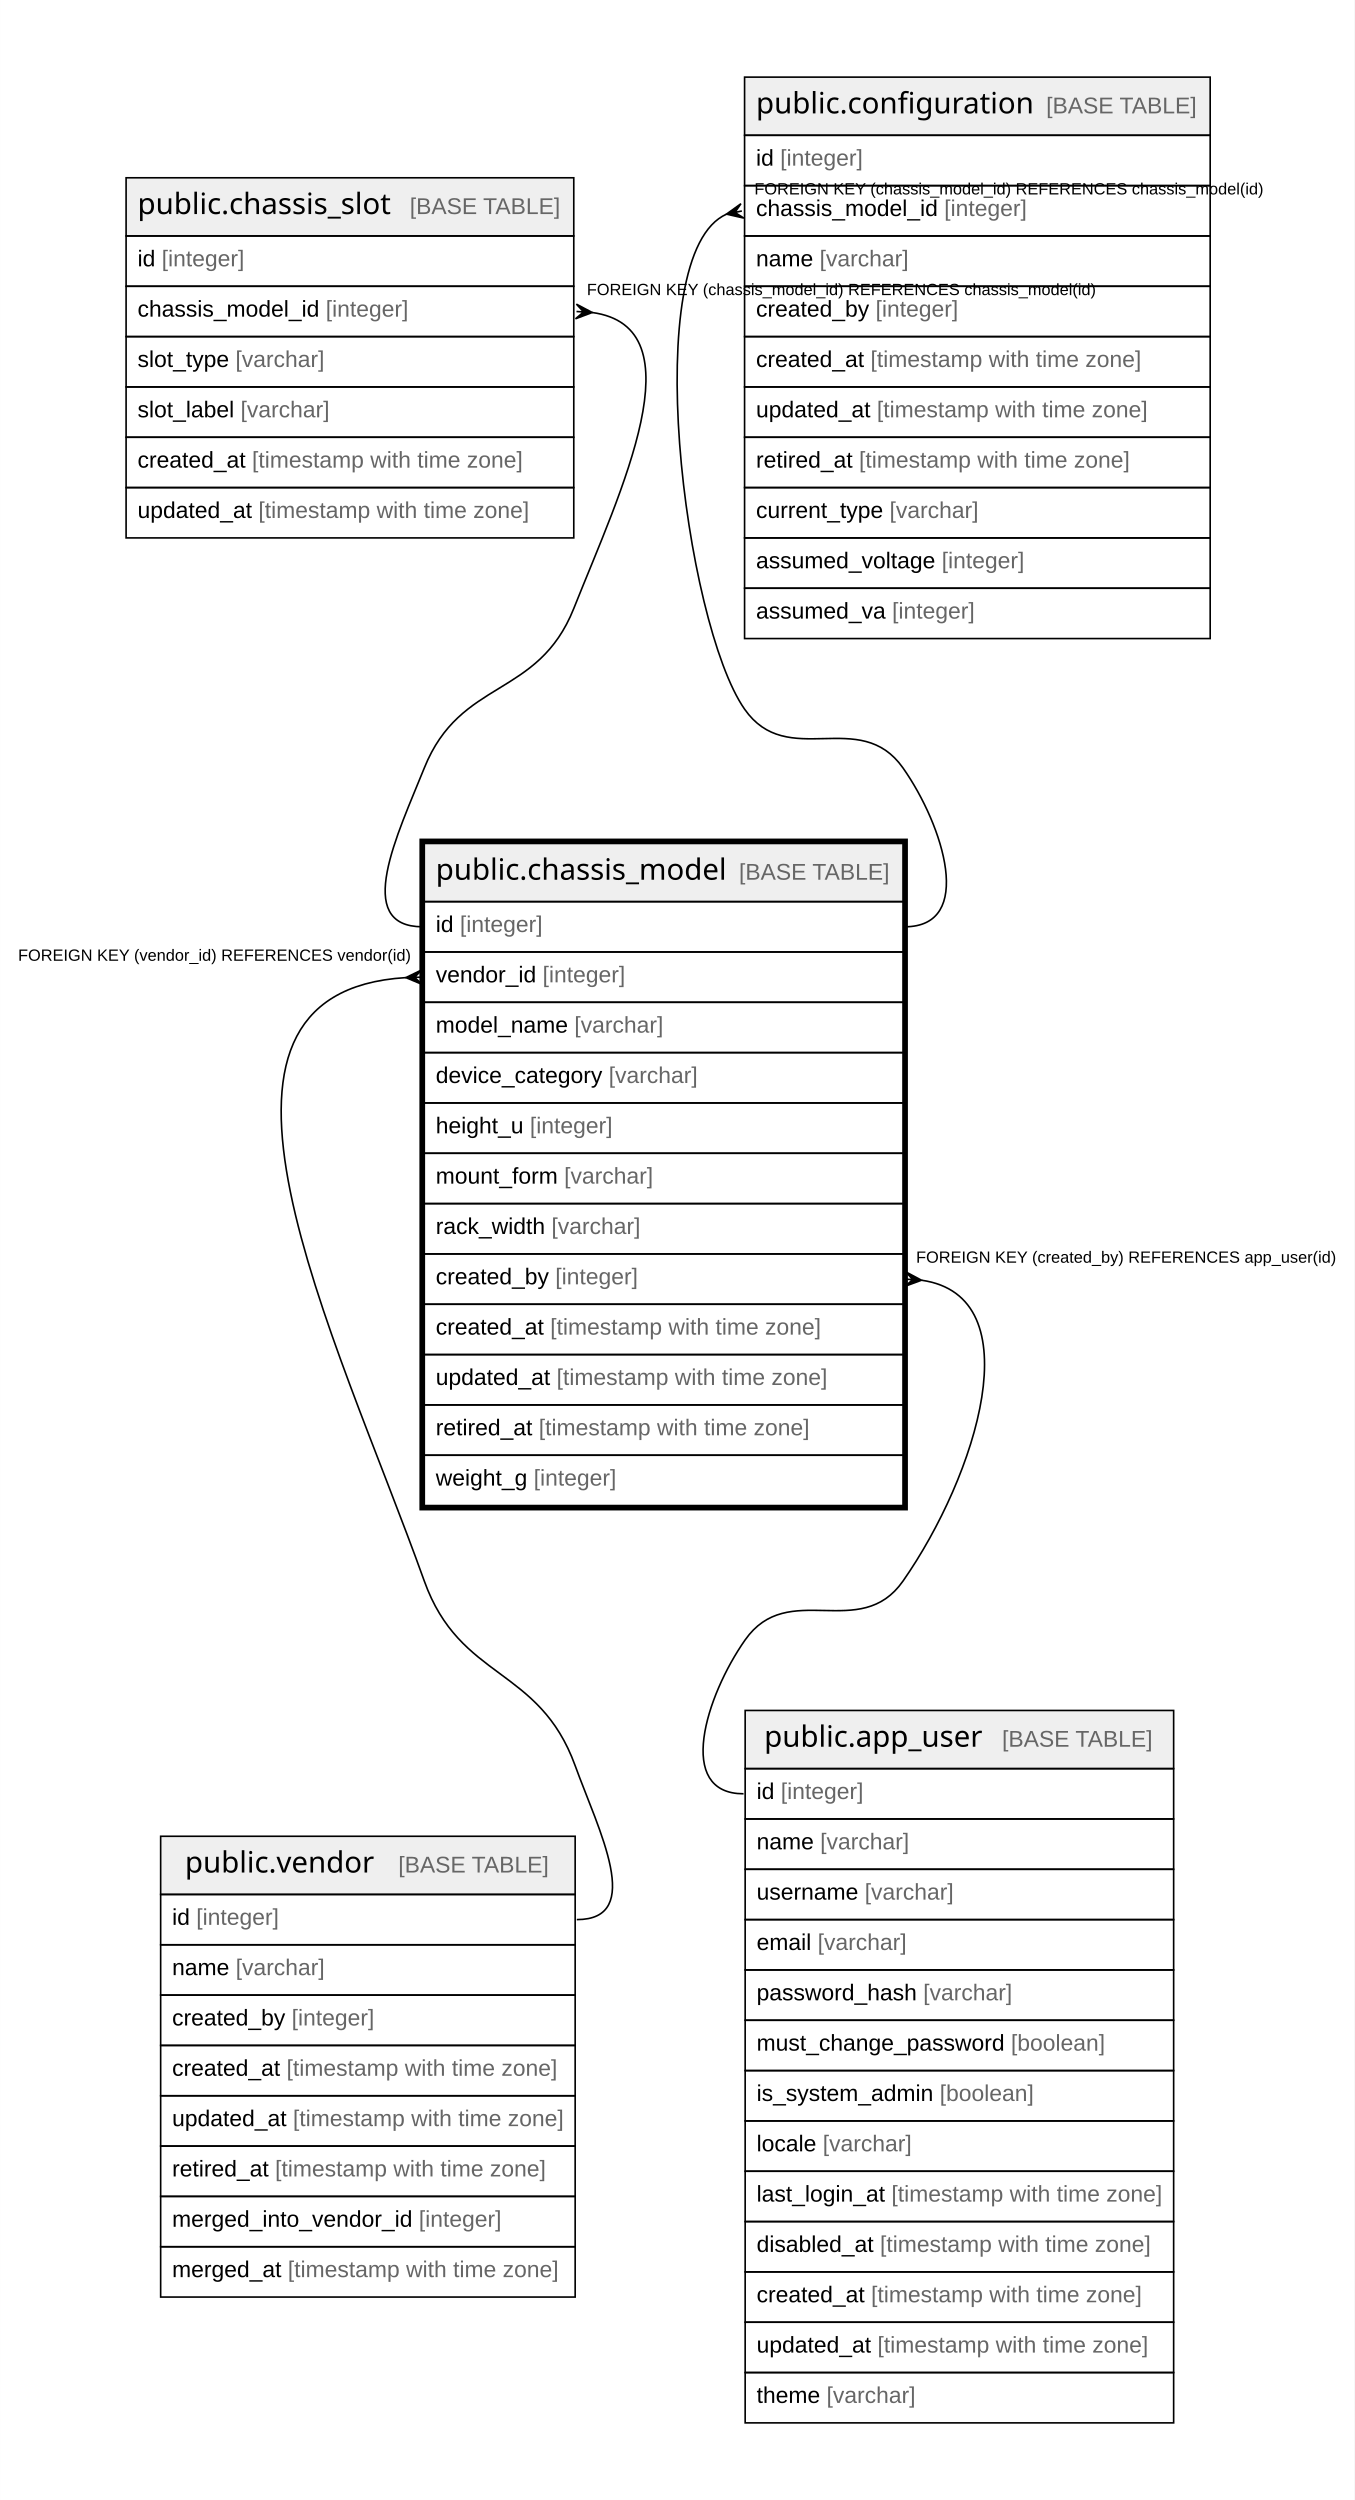
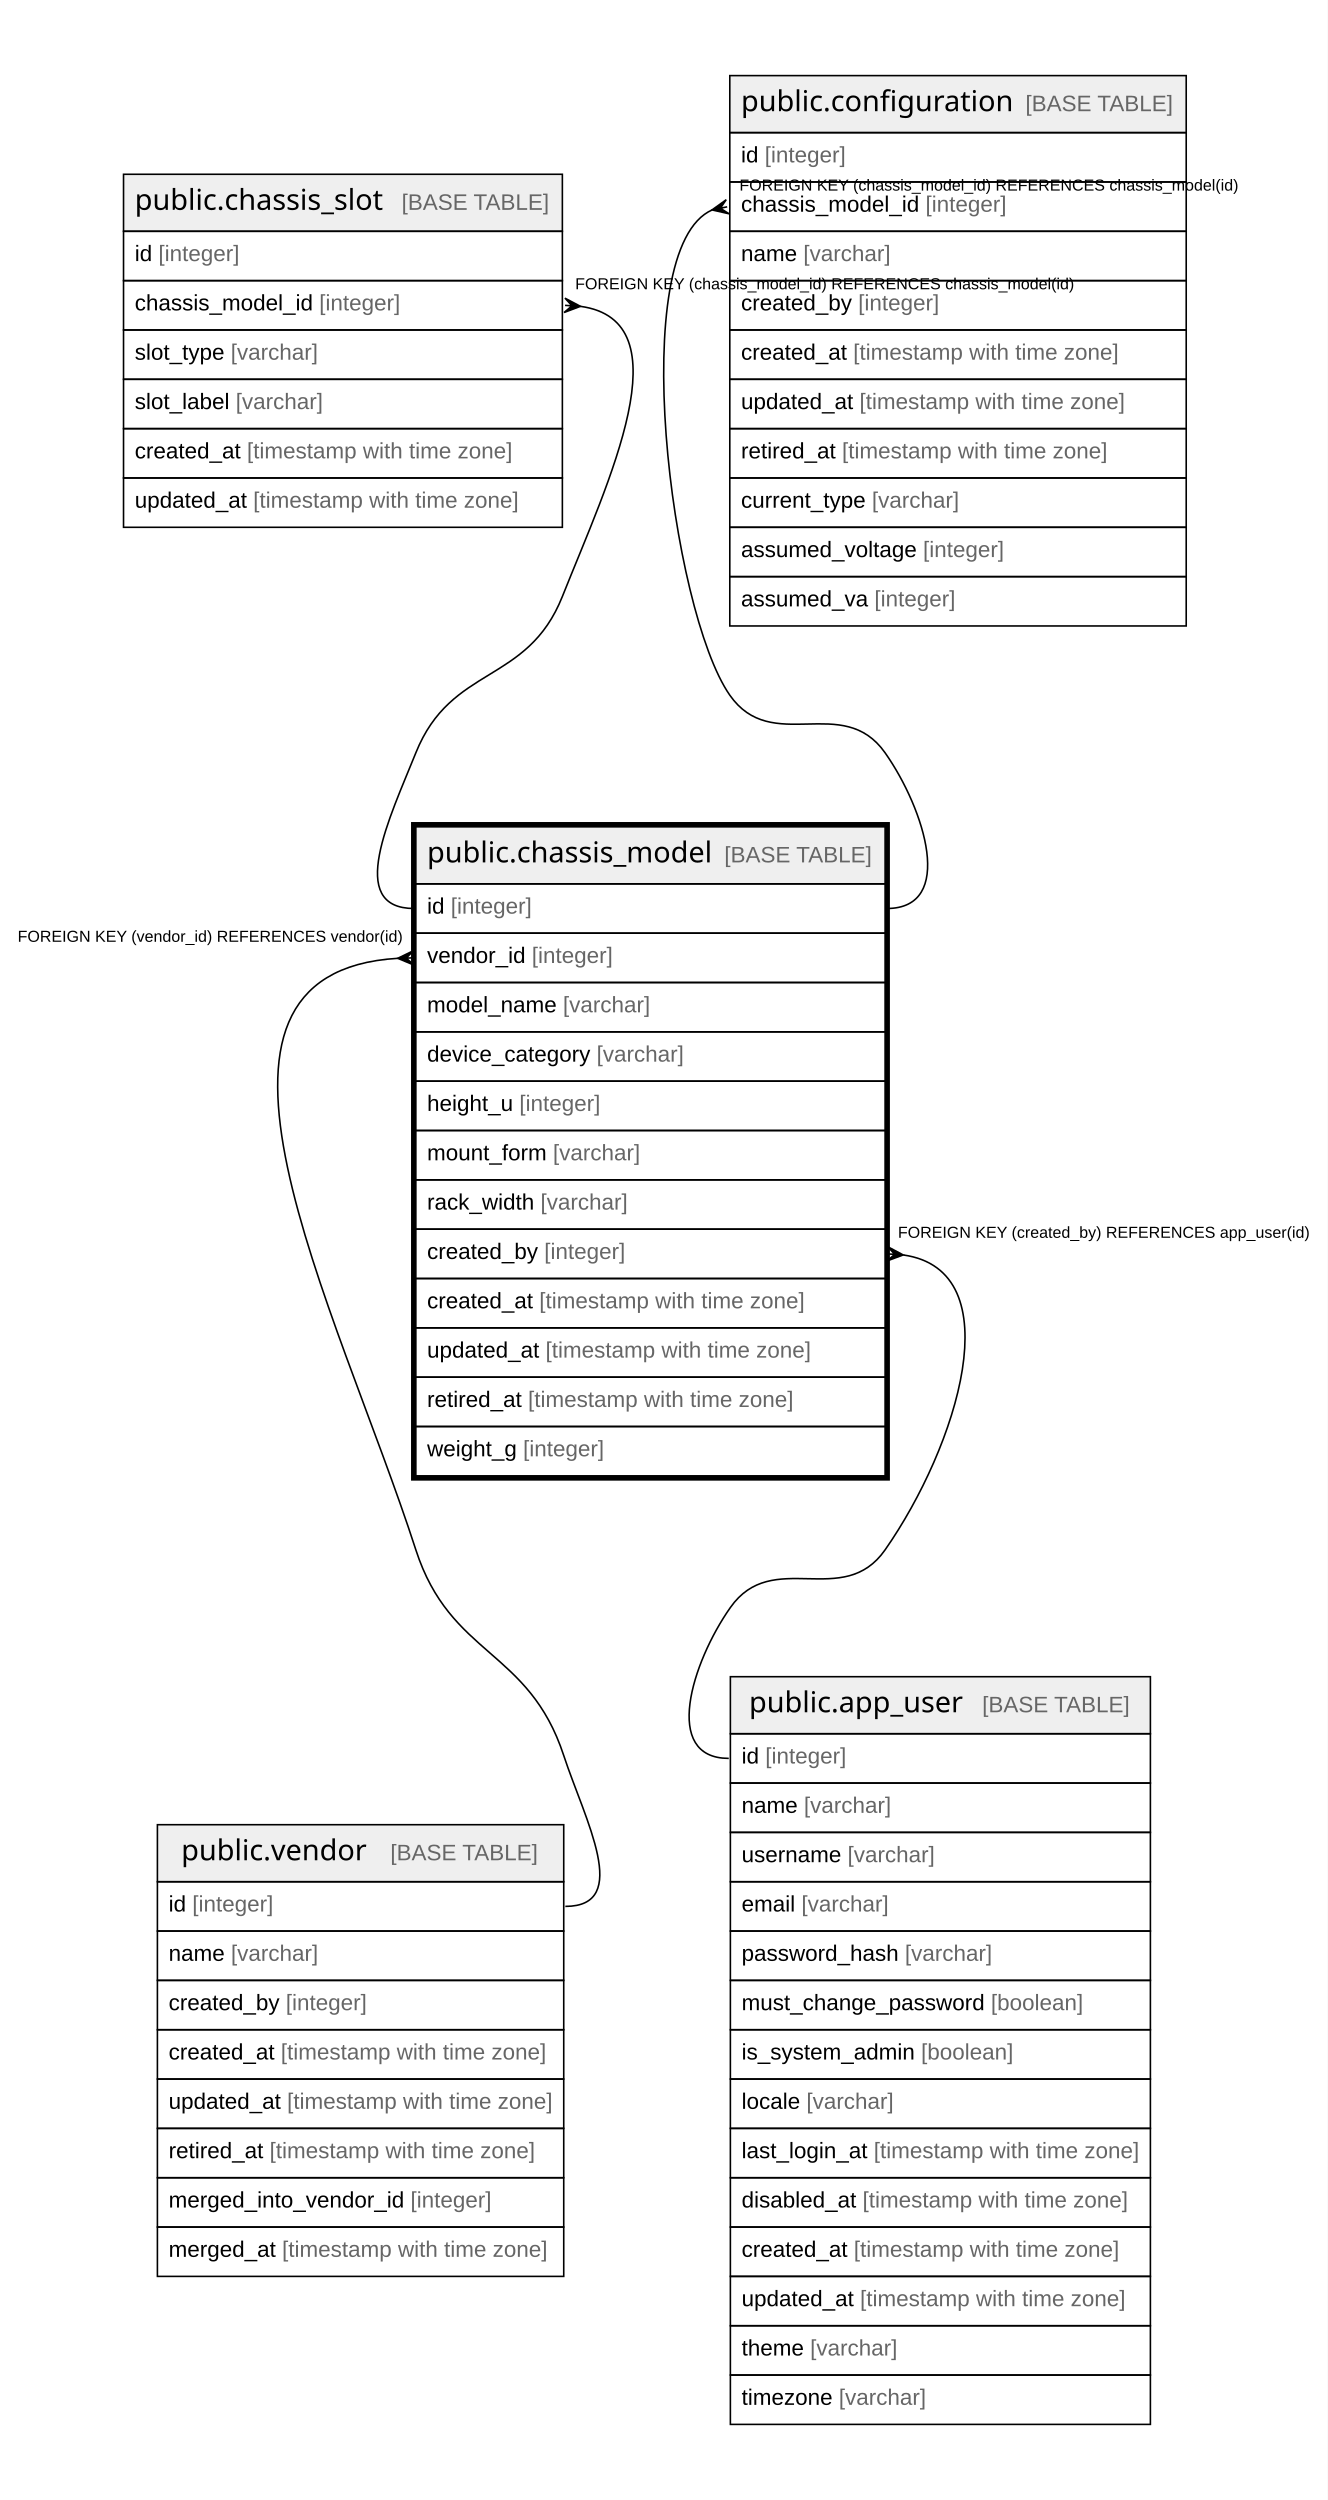
- <svg xmlns="http://www.w3.org/2000/svg" width="829pt" height="1530pt" viewBox="0.00 0.00 828.90 1530.00">
-   <g id="graph0" class="graph" transform="scale(1 1) rotate(0) translate(4 1526)">
-     <polygon fill="white" stroke="none" points="-4,4 -4,-1526 824.9,-1526 824.9,4 -4,4" />
+ <svg xmlns="http://www.w3.org/2000/svg" width="829pt" height="1561pt" viewBox="0.00 0.00 828.90 1560.80">
+   <g id="graph0" class="graph" transform="scale(1 1) rotate(0) translate(4 1556.8)">
+     <polygon fill="white" stroke="none" points="-4,4 -4,-1556.8 824.9,-1556.8 824.9,4 -4,4" />
    <g id="node1" class="node">
-       <polygon fill="#efefef" stroke="none" points="255.62,-974.2 255.62,-1009.8 548.59,-1009.8 548.59,-974.2 255.62,-974.2" />
-       <polygon fill="none" stroke="black" points="255.62,-974.2 255.62,-1009.8 548.59,-1009.8 548.59,-974.2 255.62,-974.2" />
-       <text text-anchor="start" x="262.62" y="-987.6" font-family="Arial Bold" font-size="18.00">public.chassis_model</text>
-       <text text-anchor="start" x="417.1" y="-987.6" font-family="Arial" font-size="14.00">    </text>
-       <text text-anchor="start" x="448.22" y="-987.6" font-family="Arial" font-size="14.00" fill="#666666">[BASE TABLE]</text>
+       <polygon fill="#efefef" stroke="none" points="255.62,-1005 255.62,-1040.6 548.59,-1040.6 548.59,-1005 255.62,-1005" />
+       <polygon fill="none" stroke="black" points="255.62,-1005 255.62,-1040.6 548.59,-1040.6 548.59,-1005 255.62,-1005" />
+       <text text-anchor="start" x="262.62" y="-1018.4" font-family="Arial Bold" font-size="18.00">public.chassis_model</text>
+       <text text-anchor="start" x="417.1" y="-1018.4" font-family="Arial" font-size="14.00">    </text>
+       <text text-anchor="start" x="448.22" y="-1018.4" font-family="Arial" font-size="14.00" fill="#666666">[BASE TABLE]</text>
+       <polygon fill="none" stroke="black" points="255.62,-974.2 255.62,-1005 548.59,-1005 548.59,-974.2 255.62,-974.2" />
+       <text text-anchor="start" x="262.62" y="-986.4" font-family="Arial" font-size="14.00">id </text>
+       <text text-anchor="start" x="277.41" y="-986.4" font-family="Arial" font-size="14.00" fill="#666666">[integer]</text>
      <polygon fill="none" stroke="black" points="255.62,-943.4 255.62,-974.2 548.59,-974.2 548.59,-943.4 255.62,-943.4" />
-       <text text-anchor="start" x="262.62" y="-955.6" font-family="Arial" font-size="14.00">id </text>
-       <text text-anchor="start" x="277.41" y="-955.6" font-family="Arial" font-size="14.00" fill="#666666">[integer]</text>
+       <text text-anchor="start" x="262.62" y="-955.6" font-family="Arial" font-size="14.00">vendor_id </text>
+       <text text-anchor="start" x="328" y="-955.6" font-family="Arial" font-size="14.00" fill="#666666">[integer]</text>
      <polygon fill="none" stroke="black" points="255.62,-912.6 255.62,-943.4 548.59,-943.4 548.59,-912.6 255.62,-912.6" />
-       <text text-anchor="start" x="262.62" y="-924.8" font-family="Arial" font-size="14.00">vendor_id </text>
-       <text text-anchor="start" x="328" y="-924.8" font-family="Arial" font-size="14.00" fill="#666666">[integer]</text>
+       <text text-anchor="start" x="262.62" y="-924.8" font-family="Arial" font-size="14.00">model_name </text>
+       <text text-anchor="start" x="347.45" y="-924.8" font-family="Arial" font-size="14.00" fill="#666666">[varchar]</text>
      <polygon fill="none" stroke="black" points="255.62,-881.8 255.62,-912.6 548.59,-912.6 548.59,-881.8 255.62,-881.8" />
-       <text text-anchor="start" x="262.62" y="-894" font-family="Arial" font-size="14.00">model_name </text>
-       <text text-anchor="start" x="347.45" y="-894" font-family="Arial" font-size="14.00" fill="#666666">[varchar]</text>
+       <text text-anchor="start" x="262.62" y="-894" font-family="Arial" font-size="14.00">device_category </text>
+       <text text-anchor="start" x="368.47" y="-894" font-family="Arial" font-size="14.00" fill="#666666">[varchar]</text>
      <polygon fill="none" stroke="black" points="255.62,-851 255.62,-881.8 548.59,-881.8 548.59,-851 255.62,-851" />
-       <text text-anchor="start" x="262.62" y="-863.2" font-family="Arial" font-size="14.00">device_category </text>
-       <text text-anchor="start" x="368.47" y="-863.2" font-family="Arial" font-size="14.00" fill="#666666">[varchar]</text>
+       <text text-anchor="start" x="262.62" y="-863.2" font-family="Arial" font-size="14.00">height_u </text>
+       <text text-anchor="start" x="320.23" y="-863.2" font-family="Arial" font-size="14.00" fill="#666666">[integer]</text>
      <polygon fill="none" stroke="black" points="255.62,-820.2 255.62,-851 548.59,-851 548.59,-820.2 255.62,-820.2" />
-       <text text-anchor="start" x="262.62" y="-832.4" font-family="Arial" font-size="14.00">height_u </text>
-       <text text-anchor="start" x="320.23" y="-832.4" font-family="Arial" font-size="14.00" fill="#666666">[integer]</text>
+       <text text-anchor="start" x="262.62" y="-832.4" font-family="Arial" font-size="14.00">mount_form </text>
+       <text text-anchor="start" x="341.21" y="-832.4" font-family="Arial" font-size="14.00" fill="#666666">[varchar]</text>
      <polygon fill="none" stroke="black" points="255.62,-789.4 255.62,-820.2 548.59,-820.2 548.59,-789.4 255.62,-789.4" />
-       <text text-anchor="start" x="262.62" y="-801.6" font-family="Arial" font-size="14.00">mount_form </text>
-       <text text-anchor="start" x="341.21" y="-801.6" font-family="Arial" font-size="14.00" fill="#666666">[varchar]</text>
+       <text text-anchor="start" x="262.62" y="-801.6" font-family="Arial" font-size="14.00">rack_width </text>
+       <text text-anchor="start" x="333.43" y="-801.6" font-family="Arial" font-size="14.00" fill="#666666">[varchar]</text>
      <polygon fill="none" stroke="black" points="255.62,-758.6 255.62,-789.4 548.59,-789.4 548.59,-758.6 255.62,-758.6" />
-       <text text-anchor="start" x="262.62" y="-770.8" font-family="Arial" font-size="14.00">rack_width </text>
-       <text text-anchor="start" x="333.43" y="-770.8" font-family="Arial" font-size="14.00" fill="#666666">[varchar]</text>
+       <text text-anchor="start" x="262.62" y="-770.8" font-family="Arial" font-size="14.00">created_by </text>
+       <text text-anchor="start" x="335.78" y="-770.8" font-family="Arial" font-size="14.00" fill="#666666">[integer]</text>
      <polygon fill="none" stroke="black" points="255.62,-727.8 255.62,-758.6 548.59,-758.6 548.59,-727.8 255.62,-727.8" />
-       <text text-anchor="start" x="262.62" y="-740" font-family="Arial" font-size="14.00">created_by </text>
-       <text text-anchor="start" x="335.78" y="-740" font-family="Arial" font-size="14.00" fill="#666666">[integer]</text>
+       <text text-anchor="start" x="262.62" y="-740" font-family="Arial" font-size="14.00">created_at </text>
+       <text text-anchor="start" x="332.67" y="-740" font-family="Arial" font-size="14.00" fill="#666666">[timestamp with time zone]</text>
      <polygon fill="none" stroke="black" points="255.62,-697 255.62,-727.8 548.59,-727.8 548.59,-697 255.62,-697" />
-       <text text-anchor="start" x="262.62" y="-709.2" font-family="Arial" font-size="14.00">created_at </text>
-       <text text-anchor="start" x="332.67" y="-709.2" font-family="Arial" font-size="14.00" fill="#666666">[timestamp with time zone]</text>
+       <text text-anchor="start" x="262.62" y="-709.2" font-family="Arial" font-size="14.00">updated_at </text>
+       <text text-anchor="start" x="336.58" y="-709.2" font-family="Arial" font-size="14.00" fill="#666666">[timestamp with time zone]</text>
      <polygon fill="none" stroke="black" points="255.62,-666.2 255.62,-697 548.59,-697 548.59,-666.2 255.62,-666.2" />
-       <text text-anchor="start" x="262.62" y="-678.4" font-family="Arial" font-size="14.00">updated_at </text>
-       <text text-anchor="start" x="336.58" y="-678.4" font-family="Arial" font-size="14.00" fill="#666666">[timestamp with time zone]</text>
+       <text text-anchor="start" x="262.62" y="-678.4" font-family="Arial" font-size="14.00">retired_at </text>
+       <text text-anchor="start" x="325.66" y="-678.4" font-family="Arial" font-size="14.00" fill="#666666">[timestamp with time zone]</text>
      <polygon fill="none" stroke="black" points="255.62,-635.4 255.62,-666.2 548.59,-666.2 548.59,-635.4 255.62,-635.4" />
-       <text text-anchor="start" x="262.62" y="-647.6" font-family="Arial" font-size="14.00">retired_at </text>
-       <text text-anchor="start" x="325.66" y="-647.6" font-family="Arial" font-size="14.00" fill="#666666">[timestamp with time zone]</text>
-       <polygon fill="none" stroke="black" points="255.62,-604.6 255.62,-635.4 548.59,-635.4 548.59,-604.6 255.62,-604.6" />
-       <text text-anchor="start" x="262.62" y="-616.8" font-family="Arial" font-size="14.00">weight_g </text>
-       <text text-anchor="start" x="322.56" y="-616.8" font-family="Arial" font-size="14.00" fill="#666666">[integer]</text>
-       <polygon fill="none" stroke="black" stroke-width="3" points="254.12,-603.1 254.12,-1011.3 550.09,-1011.3 550.09,-603.1 254.12,-603.1" />
+       <text text-anchor="start" x="262.62" y="-647.6" font-family="Arial" font-size="14.00">weight_g </text>
+       <text text-anchor="start" x="322.56" y="-647.6" font-family="Arial" font-size="14.00" fill="#666666">[integer]</text>
+       <polygon fill="none" stroke="black" stroke-width="3" points="254.12,-633.9 254.12,-1042.1 550.09,-1042.1 550.09,-633.9 254.12,-633.9" />
    </g>
    <g id="node4" class="node">
-       <polygon fill="#efefef" stroke="none" points="94.27,-366.6 94.27,-402.2 347.95,-402.2 347.95,-366.6 94.27,-366.6" />
-       <polygon fill="none" stroke="black" points="94.27,-366.6 94.27,-402.2 347.95,-402.2 347.95,-366.6 94.27,-366.6" />
-       <text text-anchor="start" x="109.13" y="-380" font-family="Arial Bold" font-size="18.00">public.vendor</text>
-       <text text-anchor="start" x="208.6" y="-380" font-family="Arial" font-size="14.00">    </text>
-       <text text-anchor="start" x="239.72" y="-380" font-family="Arial" font-size="14.00" fill="#666666">[BASE TABLE]</text>
-       <polygon fill="none" stroke="black" points="94.27,-335.8 94.27,-366.6 347.95,-366.6 347.95,-335.8 94.27,-335.8" />
-       <text text-anchor="start" x="101.27" y="-348" font-family="Arial" font-size="14.00">id </text>
-       <text text-anchor="start" x="116.05" y="-348" font-family="Arial" font-size="14.00" fill="#666666">[integer]</text>
-       <polygon fill="none" stroke="black" points="94.27,-305 94.27,-335.8 347.95,-335.8 347.95,-305 94.27,-305" />
-       <text text-anchor="start" x="101.27" y="-317.2" font-family="Arial" font-size="14.00">name </text>
-       <text text-anchor="start" x="140.18" y="-317.2" font-family="Arial" font-size="14.00" fill="#666666">[varchar]</text>
-       <polygon fill="none" stroke="black" points="94.27,-274.2 94.27,-305 347.95,-305 347.95,-274.2 94.27,-274.2" />
-       <text text-anchor="start" x="101.27" y="-286.4" font-family="Arial" font-size="14.00">created_by </text>
-       <text text-anchor="start" x="174.43" y="-286.4" font-family="Arial" font-size="14.00" fill="#666666">[integer]</text>
-       <polygon fill="none" stroke="black" points="94.27,-243.4 94.27,-274.2 347.95,-274.2 347.95,-243.4 94.27,-243.4" />
-       <text text-anchor="start" x="101.27" y="-255.6" font-family="Arial" font-size="14.00">created_at </text>
-       <text text-anchor="start" x="171.31" y="-255.6" font-family="Arial" font-size="14.00" fill="#666666">[timestamp with time zone]</text>
-       <polygon fill="none" stroke="black" points="94.27,-212.6 94.27,-243.4 347.95,-243.4 347.95,-212.6 94.27,-212.6" />
-       <text text-anchor="start" x="101.27" y="-224.8" font-family="Arial" font-size="14.00">updated_at </text>
-       <text text-anchor="start" x="175.23" y="-224.8" font-family="Arial" font-size="14.00" fill="#666666">[timestamp with time zone]</text>
-       <polygon fill="none" stroke="black" points="94.27,-181.8 94.27,-212.6 347.95,-212.6 347.95,-181.8 94.27,-181.8" />
-       <text text-anchor="start" x="101.27" y="-194" font-family="Arial" font-size="14.00">retired_at </text>
-       <text text-anchor="start" x="164.3" y="-194" font-family="Arial" font-size="14.00" fill="#666666">[timestamp with time zone]</text>
-       <polygon fill="none" stroke="black" points="94.27,-151 94.27,-181.8 347.95,-181.8 347.95,-151 94.27,-151" />
-       <text text-anchor="start" x="101.27" y="-163.2" font-family="Arial" font-size="14.00">merged_into_vendor_id </text>
-       <text text-anchor="start" x="252.26" y="-163.2" font-family="Arial" font-size="14.00" fill="#666666">[integer]</text>
-       <polygon fill="none" stroke="black" points="94.27,-120.2 94.27,-151 347.95,-151 347.95,-120.2 94.27,-120.2" />
-       <text text-anchor="start" x="101.27" y="-132.4" font-family="Arial" font-size="14.00">merged_at </text>
-       <text text-anchor="start" x="172.09" y="-132.4" font-family="Arial" font-size="14.00" fill="#666666">[timestamp with time zone]</text>
+       <polygon fill="#efefef" stroke="none" points="94.27,-382 94.27,-417.6 347.95,-417.6 347.95,-382 94.27,-382" />
+       <polygon fill="none" stroke="black" points="94.27,-382 94.27,-417.6 347.95,-417.6 347.95,-382 94.27,-382" />
+       <text text-anchor="start" x="109.13" y="-395.4" font-family="Arial Bold" font-size="18.00">public.vendor</text>
+       <text text-anchor="start" x="208.6" y="-395.4" font-family="Arial" font-size="14.00">    </text>
+       <text text-anchor="start" x="239.72" y="-395.4" font-family="Arial" font-size="14.00" fill="#666666">[BASE TABLE]</text>
+       <polygon fill="none" stroke="black" points="94.27,-351.2 94.27,-382 347.95,-382 347.95,-351.2 94.27,-351.2" />
+       <text text-anchor="start" x="101.27" y="-363.4" font-family="Arial" font-size="14.00">id </text>
+       <text text-anchor="start" x="116.05" y="-363.4" font-family="Arial" font-size="14.00" fill="#666666">[integer]</text>
+       <polygon fill="none" stroke="black" points="94.27,-320.4 94.27,-351.2 347.95,-351.2 347.95,-320.4 94.27,-320.4" />
+       <text text-anchor="start" x="101.27" y="-332.6" font-family="Arial" font-size="14.00">name </text>
+       <text text-anchor="start" x="140.18" y="-332.6" font-family="Arial" font-size="14.00" fill="#666666">[varchar]</text>
+       <polygon fill="none" stroke="black" points="94.27,-289.6 94.27,-320.4 347.95,-320.4 347.95,-289.6 94.27,-289.6" />
+       <text text-anchor="start" x="101.27" y="-301.8" font-family="Arial" font-size="14.00">created_by </text>
+       <text text-anchor="start" x="174.43" y="-301.8" font-family="Arial" font-size="14.00" fill="#666666">[integer]</text>
+       <polygon fill="none" stroke="black" points="94.27,-258.8 94.27,-289.6 347.95,-289.6 347.95,-258.8 94.27,-258.8" />
+       <text text-anchor="start" x="101.27" y="-271" font-family="Arial" font-size="14.00">created_at </text>
+       <text text-anchor="start" x="171.31" y="-271" font-family="Arial" font-size="14.00" fill="#666666">[timestamp with time zone]</text>
+       <polygon fill="none" stroke="black" points="94.27,-228 94.27,-258.8 347.95,-258.8 347.95,-228 94.27,-228" />
+       <text text-anchor="start" x="101.27" y="-240.2" font-family="Arial" font-size="14.00">updated_at </text>
+       <text text-anchor="start" x="175.23" y="-240.2" font-family="Arial" font-size="14.00" fill="#666666">[timestamp with time zone]</text>
+       <polygon fill="none" stroke="black" points="94.27,-197.2 94.27,-228 347.95,-228 347.95,-197.2 94.27,-197.2" />
+       <text text-anchor="start" x="101.27" y="-209.4" font-family="Arial" font-size="14.00">retired_at </text>
+       <text text-anchor="start" x="164.3" y="-209.4" font-family="Arial" font-size="14.00" fill="#666666">[timestamp with time zone]</text>
+       <polygon fill="none" stroke="black" points="94.27,-166.4 94.27,-197.2 347.95,-197.2 347.95,-166.4 94.27,-166.4" />
+       <text text-anchor="start" x="101.27" y="-178.6" font-family="Arial" font-size="14.00">merged_into_vendor_id </text>
+       <text text-anchor="start" x="252.26" y="-178.6" font-family="Arial" font-size="14.00" fill="#666666">[integer]</text>
+       <polygon fill="none" stroke="black" points="94.27,-135.6 94.27,-166.4 347.95,-166.4 347.95,-135.6 94.27,-135.6" />
+       <text text-anchor="start" x="101.27" y="-147.8" font-family="Arial" font-size="14.00">merged_at </text>
+       <text text-anchor="start" x="172.09" y="-147.8" font-family="Arial" font-size="14.00" fill="#666666">[timestamp with time zone]</text>
    </g>
    <g id="edge3" class="edge">
-       <path fill="none" stroke="black" d="M244.41,-927.71C95.05,-918.79 201.43,-709.73 255.62,-558.4 277.49,-497.34 325.84,-506.37 347.95,-445.4 362.22,-406.04 390.82,-351.2 348.95,-351.2" />
-       <polygon fill="black" stroke="black" points="244.29,-927.7 254.16,-932.49 249.63,-927.86 253.96,-927.98 253.96,-927.98 253.96,-927.98 249.63,-927.86 254.42,-923.49 244.29,-927.7" />
-       <text text-anchor="start" x="7" y="-938" font-family="Arial" font-size="10.00">FOREIGN KEY (vendor_id) REFERENCES vendor(id)</text>
+       <path fill="none" stroke="black" d="M244.42,-958.51C95.26,-949.66 206.12,-742.13 255.62,-589.2 277.27,-522.33 326.04,-527.59 347.95,-460.8 361,-421.02 390.82,-366.6 348.95,-366.6" />
+       <polygon fill="black" stroke="black" points="244.29,-958.5 254.16,-963.29 249.63,-958.66 253.96,-958.78 253.96,-958.78 253.96,-958.78 249.63,-958.66 254.42,-954.29 244.29,-958.5" />
+       <text text-anchor="start" x="7" y="-968.8" font-family="Arial" font-size="10.00">FOREIGN KEY (vendor_id) REFERENCES vendor(id)</text>
    </g>
    <g id="node5" class="node">
-       <polygon fill="#efefef" stroke="none" points="451.99,-443.6 451.99,-479.2 714.22,-479.2 714.22,-443.6 451.99,-443.6" />
-       <polygon fill="none" stroke="black" points="451.99,-443.6 451.99,-479.2 714.22,-479.2 714.22,-443.6 451.99,-443.6" />
-       <text text-anchor="start" x="463.63" y="-457" font-family="Arial Bold" font-size="18.00">public.app_user</text>
-       <text text-anchor="start" x="578.1" y="-457" font-family="Arial" font-size="14.00">    </text>
-       <text text-anchor="start" x="609.21" y="-457" font-family="Arial" font-size="14.00" fill="#666666">[BASE TABLE]</text>
+       <polygon fill="#efefef" stroke="none" points="451.99,-474.4 451.99,-510 714.22,-510 714.22,-474.4 451.99,-474.4" />
+       <polygon fill="none" stroke="black" points="451.99,-474.4 451.99,-510 714.22,-510 714.22,-474.4 451.99,-474.4" />
+       <text text-anchor="start" x="463.63" y="-487.8" font-family="Arial Bold" font-size="18.00">public.app_user</text>
+       <text text-anchor="start" x="578.1" y="-487.8" font-family="Arial" font-size="14.00">    </text>
+       <text text-anchor="start" x="609.21" y="-487.8" font-family="Arial" font-size="14.00" fill="#666666">[BASE TABLE]</text>
+       <polygon fill="none" stroke="black" points="451.99,-443.6 451.99,-474.4 714.22,-474.4 714.22,-443.6 451.99,-443.6" />
+       <text text-anchor="start" x="458.99" y="-455.8" font-family="Arial" font-size="14.00">id </text>
+       <text text-anchor="start" x="473.78" y="-455.8" font-family="Arial" font-size="14.00" fill="#666666">[integer]</text>
      <polygon fill="none" stroke="black" points="451.99,-412.8 451.99,-443.6 714.22,-443.6 714.22,-412.8 451.99,-412.8" />
-       <text text-anchor="start" x="458.99" y="-425" font-family="Arial" font-size="14.00">id </text>
-       <text text-anchor="start" x="473.78" y="-425" font-family="Arial" font-size="14.00" fill="#666666">[integer]</text>
+       <text text-anchor="start" x="458.99" y="-425" font-family="Arial" font-size="14.00">name </text>
+       <text text-anchor="start" x="497.9" y="-425" font-family="Arial" font-size="14.00" fill="#666666">[varchar]</text>
      <polygon fill="none" stroke="black" points="451.99,-382 451.99,-412.8 714.22,-412.8 714.22,-382 451.99,-382" />
-       <text text-anchor="start" x="458.99" y="-394.2" font-family="Arial" font-size="14.00">name </text>
-       <text text-anchor="start" x="497.9" y="-394.2" font-family="Arial" font-size="14.00" fill="#666666">[varchar]</text>
+       <text text-anchor="start" x="458.99" y="-394.2" font-family="Arial" font-size="14.00">username </text>
+       <text text-anchor="start" x="525.14" y="-394.2" font-family="Arial" font-size="14.00" fill="#666666">[varchar]</text>
      <polygon fill="none" stroke="black" points="451.99,-351.2 451.99,-382 714.22,-382 714.22,-351.2 451.99,-351.2" />
-       <text text-anchor="start" x="458.99" y="-363.4" font-family="Arial" font-size="14.00">username </text>
-       <text text-anchor="start" x="525.14" y="-363.4" font-family="Arial" font-size="14.00" fill="#666666">[varchar]</text>
+       <text text-anchor="start" x="458.99" y="-363.4" font-family="Arial" font-size="14.00">email </text>
+       <text text-anchor="start" x="496.34" y="-363.4" font-family="Arial" font-size="14.00" fill="#666666">[varchar]</text>
      <polygon fill="none" stroke="black" points="451.99,-320.4 451.99,-351.2 714.22,-351.2 714.22,-320.4 451.99,-320.4" />
-       <text text-anchor="start" x="458.99" y="-332.6" font-family="Arial" font-size="14.00">email </text>
-       <text text-anchor="start" x="496.34" y="-332.6" font-family="Arial" font-size="14.00" fill="#666666">[varchar]</text>
+       <text text-anchor="start" x="458.99" y="-332.6" font-family="Arial" font-size="14.00">password_hash </text>
+       <text text-anchor="start" x="560.95" y="-332.6" font-family="Arial" font-size="14.00" fill="#666666">[varchar]</text>
      <polygon fill="none" stroke="black" points="451.99,-289.6 451.99,-320.4 714.22,-320.4 714.22,-289.6 451.99,-289.6" />
-       <text text-anchor="start" x="458.99" y="-301.8" font-family="Arial" font-size="14.00">password_hash </text>
-       <text text-anchor="start" x="560.95" y="-301.8" font-family="Arial" font-size="14.00" fill="#666666">[varchar]</text>
+       <text text-anchor="start" x="458.99" y="-301.8" font-family="Arial" font-size="14.00">must_change_password </text>
+       <text text-anchor="start" x="614.64" y="-301.8" font-family="Arial" font-size="14.00" fill="#666666">[boolean]</text>
      <polygon fill="none" stroke="black" points="451.99,-258.8 451.99,-289.6 714.22,-289.6 714.22,-258.8 451.99,-258.8" />
-       <text text-anchor="start" x="458.99" y="-271" font-family="Arial" font-size="14.00">must_change_password </text>
-       <text text-anchor="start" x="614.64" y="-271" font-family="Arial" font-size="14.00" fill="#666666">[boolean]</text>
+       <text text-anchor="start" x="458.99" y="-271" font-family="Arial" font-size="14.00">is_system_admin </text>
+       <text text-anchor="start" x="571.04" y="-271" font-family="Arial" font-size="14.00" fill="#666666">[boolean]</text>
      <polygon fill="none" stroke="black" points="451.99,-228 451.99,-258.8 714.22,-258.8 714.22,-228 451.99,-228" />
-       <text text-anchor="start" x="458.99" y="-240.2" font-family="Arial" font-size="14.00">is_system_admin </text>
-       <text text-anchor="start" x="571.04" y="-240.2" font-family="Arial" font-size="14.00" fill="#666666">[boolean]</text>
+       <text text-anchor="start" x="458.99" y="-240.2" font-family="Arial" font-size="14.00">locale </text>
+       <text text-anchor="start" x="499.46" y="-240.2" font-family="Arial" font-size="14.00" fill="#666666">[varchar]</text>
      <polygon fill="none" stroke="black" points="451.99,-197.2 451.99,-228 714.22,-228 714.22,-197.2 451.99,-197.2" />
-       <text text-anchor="start" x="458.99" y="-209.4" font-family="Arial" font-size="14.00">locale </text>
-       <text text-anchor="start" x="499.46" y="-209.4" font-family="Arial" font-size="14.00" fill="#666666">[varchar]</text>
+       <text text-anchor="start" x="458.99" y="-209.4" font-family="Arial" font-size="14.00">last_login_at </text>
+       <text text-anchor="start" x="541.5" y="-209.4" font-family="Arial" font-size="14.00" fill="#666666">[timestamp with time zone]</text>
      <polygon fill="none" stroke="black" points="451.99,-166.4 451.99,-197.2 714.22,-197.2 714.22,-166.4 451.99,-166.4" />
-       <text text-anchor="start" x="458.99" y="-178.6" font-family="Arial" font-size="14.00">last_login_at </text>
-       <text text-anchor="start" x="541.5" y="-178.6" font-family="Arial" font-size="14.00" fill="#666666">[timestamp with time zone]</text>
+       <text text-anchor="start" x="458.99" y="-178.6" font-family="Arial" font-size="14.00">disabled_at </text>
+       <text text-anchor="start" x="534.5" y="-178.6" font-family="Arial" font-size="14.00" fill="#666666">[timestamp with time zone]</text>
      <polygon fill="none" stroke="black" points="451.99,-135.6 451.99,-166.4 714.22,-166.4 714.22,-135.6 451.99,-135.6" />
-       <text text-anchor="start" x="458.99" y="-147.8" font-family="Arial" font-size="14.00">disabled_at </text>
-       <text text-anchor="start" x="534.5" y="-147.8" font-family="Arial" font-size="14.00" fill="#666666">[timestamp with time zone]</text>
+       <text text-anchor="start" x="458.99" y="-147.8" font-family="Arial" font-size="14.00">created_at </text>
+       <text text-anchor="start" x="529.04" y="-147.8" font-family="Arial" font-size="14.00" fill="#666666">[timestamp with time zone]</text>
      <polygon fill="none" stroke="black" points="451.99,-104.8 451.99,-135.6 714.22,-135.6 714.22,-104.8 451.99,-104.8" />
-       <text text-anchor="start" x="458.99" y="-117" font-family="Arial" font-size="14.00">created_at </text>
-       <text text-anchor="start" x="529.04" y="-117" font-family="Arial" font-size="14.00" fill="#666666">[timestamp with time zone]</text>
+       <text text-anchor="start" x="458.99" y="-117" font-family="Arial" font-size="14.00">updated_at </text>
+       <text text-anchor="start" x="532.95" y="-117" font-family="Arial" font-size="14.00" fill="#666666">[timestamp with time zone]</text>
      <polygon fill="none" stroke="black" points="451.99,-74 451.99,-104.8 714.22,-104.8 714.22,-74 451.99,-74" />
-       <text text-anchor="start" x="458.99" y="-86.2" font-family="Arial" font-size="14.00">updated_at </text>
-       <text text-anchor="start" x="532.95" y="-86.2" font-family="Arial" font-size="14.00" fill="#666666">[timestamp with time zone]</text>
+       <text text-anchor="start" x="458.99" y="-86.2" font-family="Arial" font-size="14.00">theme </text>
+       <text text-anchor="start" x="501.79" y="-86.2" font-family="Arial" font-size="14.00" fill="#666666">[varchar]</text>
      <polygon fill="none" stroke="black" points="451.99,-43.2 451.99,-74 714.22,-74 714.22,-43.2 451.99,-43.2" />
-       <text text-anchor="start" x="458.99" y="-55.4" font-family="Arial" font-size="14.00">theme </text>
-       <text text-anchor="start" x="501.79" y="-55.4" font-family="Arial" font-size="14.00" fill="#666666">[varchar]</text>
+       <text text-anchor="start" x="458.99" y="-55.4" font-family="Arial" font-size="14.00">timezone </text>
+       <text text-anchor="start" x="519.69" y="-55.4" font-family="Arial" font-size="14.00" fill="#666666">[varchar]</text>
    </g>
    <g id="edge4" class="edge">
-       <path fill="none" stroke="black" d="M559.95,-742.5C628.46,-732.75 593.51,-622.71 548.59,-558.4 522.35,-520.84 478.33,-559.89 451.99,-522.4 427.93,-488.14 409.13,-428.2 450.99,-428.2" />
-       <polygon fill="black" stroke="black" points="559.9,-742.51 549.62,-738.69 554.58,-742.86 550.26,-743.16 550.26,-743.16 550.26,-743.16 554.58,-742.86 550.23,-747.67 559.9,-742.51" />
-       <text text-anchor="start" x="556.59" y="-753.2" font-family="Arial" font-size="10.00">FOREIGN KEY (created_by) REFERENCES app_user(id)</text>
+       <path fill="none" stroke="black" d="M559.95,-773.3C628.46,-763.55 593.51,-653.51 548.59,-589.2 522.35,-551.64 478.33,-590.69 451.99,-553.2 427.93,-518.94 409.13,-459 450.99,-459" />
+       <polygon fill="black" stroke="black" points="559.9,-773.31 549.62,-769.49 554.58,-773.66 550.26,-773.96 550.26,-773.96 550.26,-773.96 554.58,-773.66 550.23,-778.47 559.9,-773.31" />
+       <text text-anchor="start" x="556.59" y="-784" font-family="Arial" font-size="10.00">FOREIGN KEY (created_by) REFERENCES app_user(id)</text>
    </g>
    <g id="node2" class="node">
-       <polygon fill="#efefef" stroke="none" points="73.12,-1381.6 73.12,-1417.2 347.1,-1417.2 347.1,-1381.6 73.12,-1381.6" />
-       <polygon fill="none" stroke="black" points="73.12,-1381.6 73.12,-1417.2 347.1,-1417.2 347.1,-1381.6 73.12,-1381.6" />
-       <text text-anchor="start" x="80.12" y="-1395" font-family="Arial Bold" font-size="18.00">public.chassis_slot</text>
-       <text text-anchor="start" x="215.61" y="-1395" font-family="Arial" font-size="14.00">    </text>
-       <text text-anchor="start" x="246.73" y="-1395" font-family="Arial" font-size="14.00" fill="#666666">[BASE TABLE]</text>
+       <polygon fill="#efefef" stroke="none" points="73.12,-1412.4 73.12,-1448 347.1,-1448 347.1,-1412.4 73.12,-1412.4" />
+       <polygon fill="none" stroke="black" points="73.12,-1412.4 73.12,-1448 347.1,-1448 347.1,-1412.4 73.12,-1412.4" />
+       <text text-anchor="start" x="80.12" y="-1425.8" font-family="Arial Bold" font-size="18.00">public.chassis_slot</text>
+       <text text-anchor="start" x="215.61" y="-1425.8" font-family="Arial" font-size="14.00">    </text>
+       <text text-anchor="start" x="246.73" y="-1425.8" font-family="Arial" font-size="14.00" fill="#666666">[BASE TABLE]</text>
+       <polygon fill="none" stroke="black" points="73.12,-1381.6 73.12,-1412.4 347.1,-1412.4 347.1,-1381.6 73.12,-1381.6" />
+       <text text-anchor="start" x="80.12" y="-1393.8" font-family="Arial" font-size="14.00">id </text>
+       <text text-anchor="start" x="94.9" y="-1393.8" font-family="Arial" font-size="14.00" fill="#666666">[integer]</text>
      <polygon fill="none" stroke="black" points="73.12,-1350.8 73.12,-1381.6 347.1,-1381.6 347.1,-1350.8 73.12,-1350.8" />
-       <text text-anchor="start" x="80.12" y="-1363" font-family="Arial" font-size="14.00">id </text>
-       <text text-anchor="start" x="94.9" y="-1363" font-family="Arial" font-size="14.00" fill="#666666">[integer]</text>
+       <text text-anchor="start" x="80.12" y="-1363" font-family="Arial" font-size="14.00">chassis_model_id </text>
+       <text text-anchor="start" x="195.29" y="-1363" font-family="Arial" font-size="14.00" fill="#666666">[integer]</text>
      <polygon fill="none" stroke="black" points="73.12,-1320 73.12,-1350.8 347.1,-1350.8 347.1,-1320 73.12,-1320" />
-       <text text-anchor="start" x="80.12" y="-1332.2" font-family="Arial" font-size="14.00">chassis_model_id </text>
-       <text text-anchor="start" x="195.29" y="-1332.2" font-family="Arial" font-size="14.00" fill="#666666">[integer]</text>
+       <text text-anchor="start" x="80.12" y="-1332.2" font-family="Arial" font-size="14.00">slot_type </text>
+       <text text-anchor="start" x="140.04" y="-1332.2" font-family="Arial" font-size="14.00" fill="#666666">[varchar]</text>
      <polygon fill="none" stroke="black" points="73.12,-1289.2 73.12,-1320 347.1,-1320 347.1,-1289.2 73.12,-1289.2" />
-       <text text-anchor="start" x="80.12" y="-1301.4" font-family="Arial" font-size="14.00">slot_type </text>
-       <text text-anchor="start" x="140.04" y="-1301.4" font-family="Arial" font-size="14.00" fill="#666666">[varchar]</text>
+       <text text-anchor="start" x="80.12" y="-1301.4" font-family="Arial" font-size="14.00">slot_label </text>
+       <text text-anchor="start" x="143.16" y="-1301.4" font-family="Arial" font-size="14.00" fill="#666666">[varchar]</text>
      <polygon fill="none" stroke="black" points="73.12,-1258.4 73.12,-1289.2 347.1,-1289.2 347.1,-1258.4 73.12,-1258.4" />
-       <text text-anchor="start" x="80.12" y="-1270.6" font-family="Arial" font-size="14.00">slot_label </text>
-       <text text-anchor="start" x="143.16" y="-1270.6" font-family="Arial" font-size="14.00" fill="#666666">[varchar]</text>
+       <text text-anchor="start" x="80.12" y="-1270.6" font-family="Arial" font-size="14.00">created_at </text>
+       <text text-anchor="start" x="150.17" y="-1270.6" font-family="Arial" font-size="14.00" fill="#666666">[timestamp with time zone]</text>
      <polygon fill="none" stroke="black" points="73.12,-1227.6 73.12,-1258.4 347.1,-1258.4 347.1,-1227.6 73.12,-1227.6" />
-       <text text-anchor="start" x="80.12" y="-1239.8" font-family="Arial" font-size="14.00">created_at </text>
-       <text text-anchor="start" x="150.17" y="-1239.8" font-family="Arial" font-size="14.00" fill="#666666">[timestamp with time zone]</text>
-       <polygon fill="none" stroke="black" points="73.12,-1196.8 73.12,-1227.6 347.1,-1227.6 347.1,-1196.8 73.12,-1196.8" />
-       <text text-anchor="start" x="80.12" y="-1209" font-family="Arial" font-size="14.00">updated_at </text>
-       <text text-anchor="start" x="154.08" y="-1209" font-family="Arial" font-size="14.00" fill="#666666">[timestamp with time zone]</text>
+       <text text-anchor="start" x="80.12" y="-1239.8" font-family="Arial" font-size="14.00">updated_at </text>
+       <text text-anchor="start" x="154.08" y="-1239.8" font-family="Arial" font-size="14.00" fill="#666666">[timestamp with time zone]</text>
    </g>
    <g id="edge1" class="edge">
-       <path fill="none" stroke="black" d="M358.2,-1334.77C424.28,-1325.87 375.67,-1225.29 347.1,-1153.6 325.09,-1098.37 277.77,-1111.17 255.62,-1056 239.53,-1015.91 211.42,-958.8 254.62,-958.8" />
-       <polygon fill="black" stroke="black" points="358.41,-1334.75 348.15,-1330.89 353.09,-1335.09 348.77,-1335.36 348.77,-1335.36 348.77,-1335.36 353.09,-1335.09 348.71,-1339.87 358.41,-1334.75" />
-       <text text-anchor="start" x="355.1" y="-1345.4" font-family="Arial" font-size="10.00">FOREIGN KEY (chassis_model_id) REFERENCES chassis_model(id)</text>
+       <path fill="none" stroke="black" d="M358.2,-1365.57C424.28,-1356.67 375.67,-1256.09 347.1,-1184.4 325.09,-1129.17 277.77,-1141.97 255.62,-1086.8 239.53,-1046.71 211.42,-989.6 254.62,-989.6" />
+       <polygon fill="black" stroke="black" points="358.41,-1365.55 348.15,-1361.69 353.09,-1365.89 348.77,-1366.16 348.77,-1366.16 348.77,-1366.16 353.09,-1365.89 348.71,-1370.67 358.41,-1365.55" />
+       <text text-anchor="start" x="355.1" y="-1376.2" font-family="Arial" font-size="10.00">FOREIGN KEY (chassis_model_id) REFERENCES chassis_model(id)</text>
    </g>
    <g id="node3" class="node">
-       <polygon fill="#efefef" stroke="none" points="451.63,-1443.2 451.63,-1478.8 736.58,-1478.8 736.58,-1443.2 451.63,-1443.2" />
-       <polygon fill="none" stroke="black" points="451.63,-1443.2 451.63,-1478.8 736.58,-1478.8 736.58,-1443.2 451.63,-1443.2" />
-       <text text-anchor="start" x="458.63" y="-1456.6" font-family="Arial Bold" font-size="18.00">public.configuration</text>
-       <text text-anchor="start" x="605.09" y="-1456.6" font-family="Arial" font-size="14.00">    </text>
-       <text text-anchor="start" x="636.21" y="-1456.6" font-family="Arial" font-size="14.00" fill="#666666">[BASE TABLE]</text>
+       <polygon fill="#efefef" stroke="none" points="451.63,-1474 451.63,-1509.6 736.58,-1509.6 736.58,-1474 451.63,-1474" />
+       <polygon fill="none" stroke="black" points="451.63,-1474 451.63,-1509.6 736.58,-1509.6 736.58,-1474 451.63,-1474" />
+       <text text-anchor="start" x="458.63" y="-1487.4" font-family="Arial Bold" font-size="18.00">public.configuration</text>
+       <text text-anchor="start" x="605.09" y="-1487.4" font-family="Arial" font-size="14.00">    </text>
+       <text text-anchor="start" x="636.21" y="-1487.4" font-family="Arial" font-size="14.00" fill="#666666">[BASE TABLE]</text>
+       <polygon fill="none" stroke="black" points="451.63,-1443.2 451.63,-1474 736.58,-1474 736.58,-1443.2 451.63,-1443.2" />
+       <text text-anchor="start" x="458.63" y="-1455.4" font-family="Arial" font-size="14.00">id </text>
+       <text text-anchor="start" x="473.42" y="-1455.4" font-family="Arial" font-size="14.00" fill="#666666">[integer]</text>
      <polygon fill="none" stroke="black" points="451.63,-1412.4 451.63,-1443.2 736.58,-1443.2 736.58,-1412.4 451.63,-1412.4" />
-       <text text-anchor="start" x="458.63" y="-1424.6" font-family="Arial" font-size="14.00">id </text>
-       <text text-anchor="start" x="473.42" y="-1424.6" font-family="Arial" font-size="14.00" fill="#666666">[integer]</text>
+       <text text-anchor="start" x="458.63" y="-1424.6" font-family="Arial" font-size="14.00">chassis_model_id </text>
+       <text text-anchor="start" x="573.8" y="-1424.6" font-family="Arial" font-size="14.00" fill="#666666">[integer]</text>
      <polygon fill="none" stroke="black" points="451.63,-1381.6 451.63,-1412.4 736.58,-1412.4 736.58,-1381.6 451.63,-1381.6" />
-       <text text-anchor="start" x="458.63" y="-1393.8" font-family="Arial" font-size="14.00">chassis_model_id </text>
-       <text text-anchor="start" x="573.8" y="-1393.8" font-family="Arial" font-size="14.00" fill="#666666">[integer]</text>
+       <text text-anchor="start" x="458.63" y="-1393.8" font-family="Arial" font-size="14.00">name </text>
+       <text text-anchor="start" x="497.54" y="-1393.8" font-family="Arial" font-size="14.00" fill="#666666">[varchar]</text>
      <polygon fill="none" stroke="black" points="451.63,-1350.8 451.63,-1381.6 736.58,-1381.6 736.58,-1350.8 451.63,-1350.8" />
-       <text text-anchor="start" x="458.63" y="-1363" font-family="Arial" font-size="14.00">name </text>
-       <text text-anchor="start" x="497.54" y="-1363" font-family="Arial" font-size="14.00" fill="#666666">[varchar]</text>
+       <text text-anchor="start" x="458.63" y="-1363" font-family="Arial" font-size="14.00">created_by </text>
+       <text text-anchor="start" x="531.79" y="-1363" font-family="Arial" font-size="14.00" fill="#666666">[integer]</text>
      <polygon fill="none" stroke="black" points="451.63,-1320 451.63,-1350.8 736.58,-1350.8 736.58,-1320 451.63,-1320" />
-       <text text-anchor="start" x="458.63" y="-1332.2" font-family="Arial" font-size="14.00">created_by </text>
-       <text text-anchor="start" x="531.79" y="-1332.2" font-family="Arial" font-size="14.00" fill="#666666">[integer]</text>
+       <text text-anchor="start" x="458.63" y="-1332.2" font-family="Arial" font-size="14.00">created_at </text>
+       <text text-anchor="start" x="528.68" y="-1332.2" font-family="Arial" font-size="14.00" fill="#666666">[timestamp with time zone]</text>
      <polygon fill="none" stroke="black" points="451.63,-1289.2 451.63,-1320 736.58,-1320 736.58,-1289.2 451.63,-1289.2" />
-       <text text-anchor="start" x="458.63" y="-1301.4" font-family="Arial" font-size="14.00">created_at </text>
-       <text text-anchor="start" x="528.68" y="-1301.4" font-family="Arial" font-size="14.00" fill="#666666">[timestamp with time zone]</text>
+       <text text-anchor="start" x="458.63" y="-1301.4" font-family="Arial" font-size="14.00">updated_at </text>
+       <text text-anchor="start" x="532.59" y="-1301.4" font-family="Arial" font-size="14.00" fill="#666666">[timestamp with time zone]</text>
      <polygon fill="none" stroke="black" points="451.63,-1258.4 451.63,-1289.2 736.58,-1289.2 736.58,-1258.4 451.63,-1258.4" />
-       <text text-anchor="start" x="458.63" y="-1270.6" font-family="Arial" font-size="14.00">updated_at </text>
-       <text text-anchor="start" x="532.59" y="-1270.6" font-family="Arial" font-size="14.00" fill="#666666">[timestamp with time zone]</text>
+       <text text-anchor="start" x="458.63" y="-1270.6" font-family="Arial" font-size="14.00">retired_at </text>
+       <text text-anchor="start" x="521.67" y="-1270.6" font-family="Arial" font-size="14.00" fill="#666666">[timestamp with time zone]</text>
      <polygon fill="none" stroke="black" points="451.63,-1227.6 451.63,-1258.4 736.58,-1258.4 736.58,-1227.6 451.63,-1227.6" />
-       <text text-anchor="start" x="458.63" y="-1239.8" font-family="Arial" font-size="14.00">retired_at </text>
-       <text text-anchor="start" x="521.67" y="-1239.8" font-family="Arial" font-size="14.00" fill="#666666">[timestamp with time zone]</text>
+       <text text-anchor="start" x="458.63" y="-1239.8" font-family="Arial" font-size="14.00">current_type </text>
+       <text text-anchor="start" x="540.34" y="-1239.8" font-family="Arial" font-size="14.00" fill="#666666">[varchar]</text>
      <polygon fill="none" stroke="black" points="451.63,-1196.8 451.63,-1227.6 736.58,-1227.6 736.58,-1196.8 451.63,-1196.8" />
-       <text text-anchor="start" x="458.63" y="-1209" font-family="Arial" font-size="14.00">current_type </text>
-       <text text-anchor="start" x="540.34" y="-1209" font-family="Arial" font-size="14.00" fill="#666666">[varchar]</text>
+       <text text-anchor="start" x="458.63" y="-1209" font-family="Arial" font-size="14.00">assumed_voltage </text>
+       <text text-anchor="start" x="572.26" y="-1209" font-family="Arial" font-size="14.00" fill="#666666">[integer]</text>
      <polygon fill="none" stroke="black" points="451.63,-1166 451.63,-1196.8 736.58,-1196.8 736.58,-1166 451.63,-1166" />
-       <text text-anchor="start" x="458.63" y="-1178.2" font-family="Arial" font-size="14.00">assumed_voltage </text>
-       <text text-anchor="start" x="572.26" y="-1178.2" font-family="Arial" font-size="14.00" fill="#666666">[integer]</text>
-       <polygon fill="none" stroke="black" points="451.63,-1135.2 451.63,-1166 736.58,-1166 736.58,-1135.2 451.63,-1135.2" />
-       <text text-anchor="start" x="458.63" y="-1147.4" font-family="Arial" font-size="14.00">assumed_va </text>
-       <text text-anchor="start" x="541.9" y="-1147.4" font-family="Arial" font-size="14.00" fill="#666666">[integer]</text>
+       <text text-anchor="start" x="458.63" y="-1178.2" font-family="Arial" font-size="14.00">assumed_va </text>
+       <text text-anchor="start" x="541.9" y="-1178.2" font-family="Arial" font-size="14.00" fill="#666666">[integer]</text>
    </g>
    <g id="edge2" class="edge">
-       <path fill="none" stroke="black" d="M440.71,-1394.98C386.04,-1371.23 414.89,-1144.65 451.63,-1092 477.94,-1054.3 522.15,-1093.6 548.59,-1056 573.44,-1020.66 592.79,-958.8 549.59,-958.8" />
-       <polygon fill="black" stroke="black" points="440.51,-1394.94 449.41,-1401.34 445.73,-1396 449.98,-1396.87 449.98,-1396.87 449.98,-1396.87 445.73,-1396 451.2,-1392.52 440.51,-1394.94" />
-       <text text-anchor="start" x="457.63" y="-1407" font-family="Arial" font-size="10.00">FOREIGN KEY (chassis_model_id) REFERENCES chassis_model(id)</text>
+       <path fill="none" stroke="black" d="M440.71,-1425.78C386.04,-1402.03 414.89,-1175.45 451.63,-1122.8 477.94,-1085.1 522.15,-1124.4 548.59,-1086.8 573.44,-1051.46 592.79,-989.6 549.59,-989.6" />
+       <polygon fill="black" stroke="black" points="440.51,-1425.74 449.41,-1432.14 445.73,-1426.8 449.98,-1427.67 449.98,-1427.67 449.98,-1427.67 445.73,-1426.8 451.2,-1423.32 440.51,-1425.74" />
+       <text text-anchor="start" x="457.63" y="-1437.8" font-family="Arial" font-size="10.00">FOREIGN KEY (chassis_model_id) REFERENCES chassis_model(id)</text>
    </g>
  </g>
</svg>
